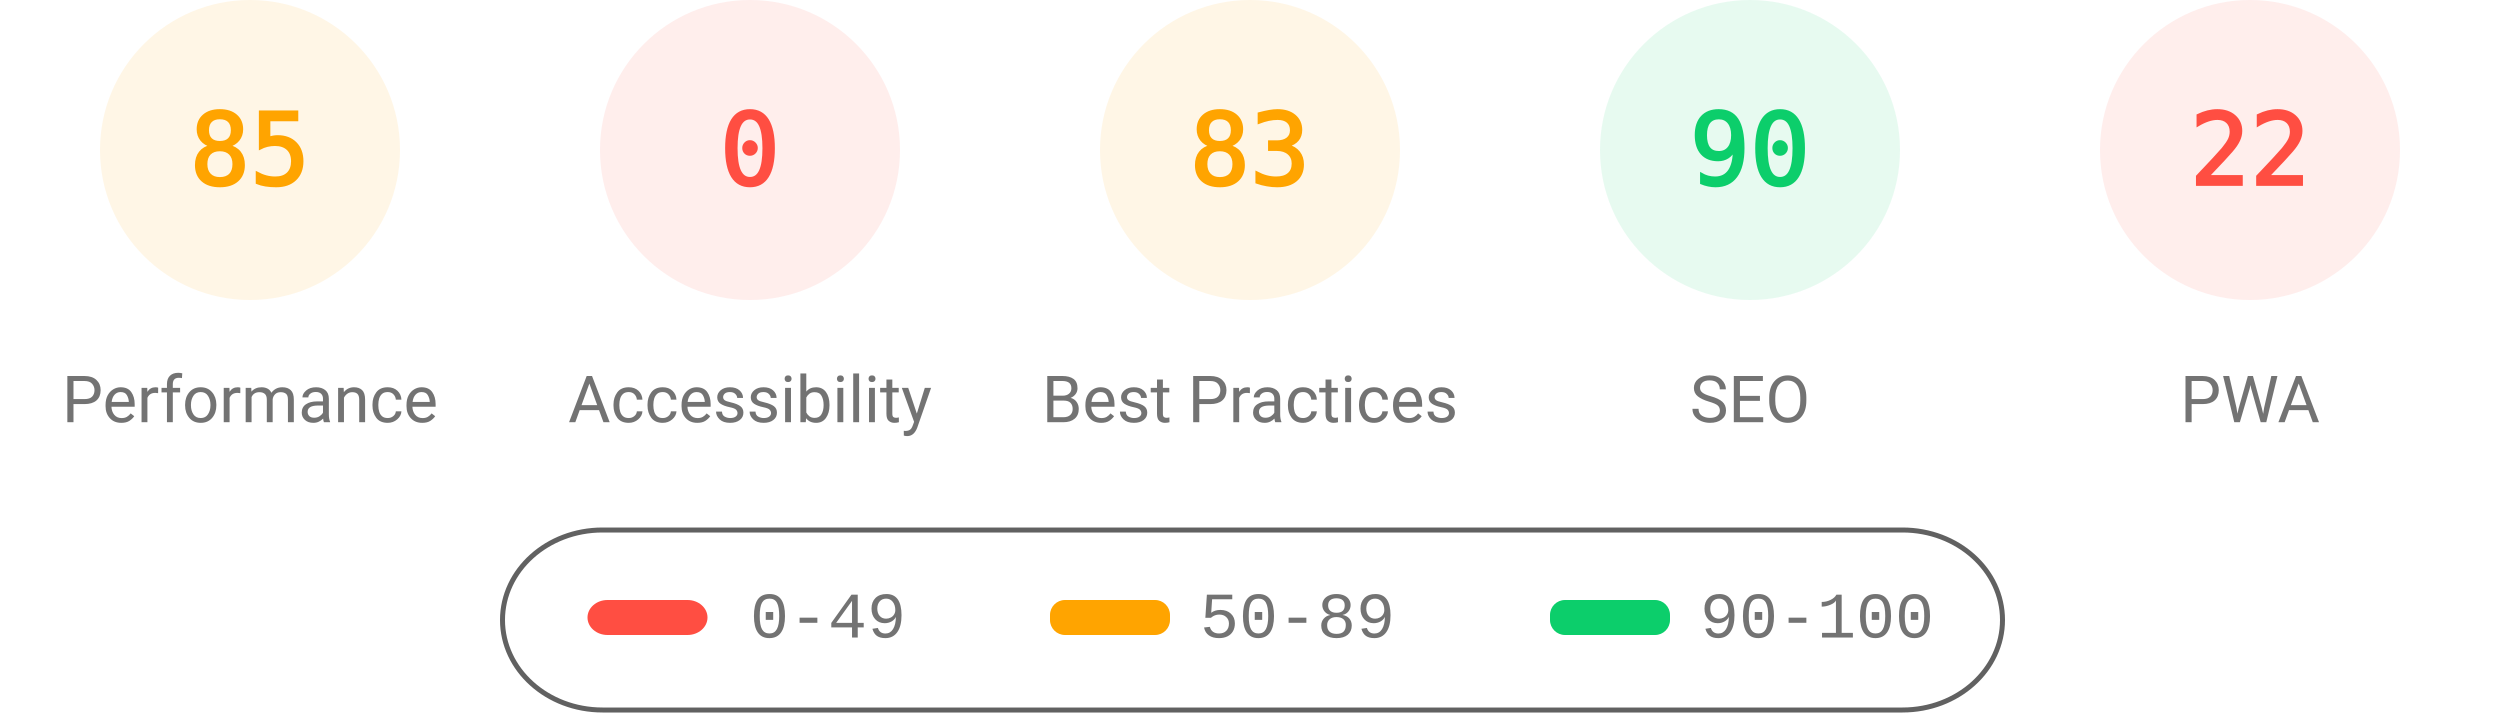
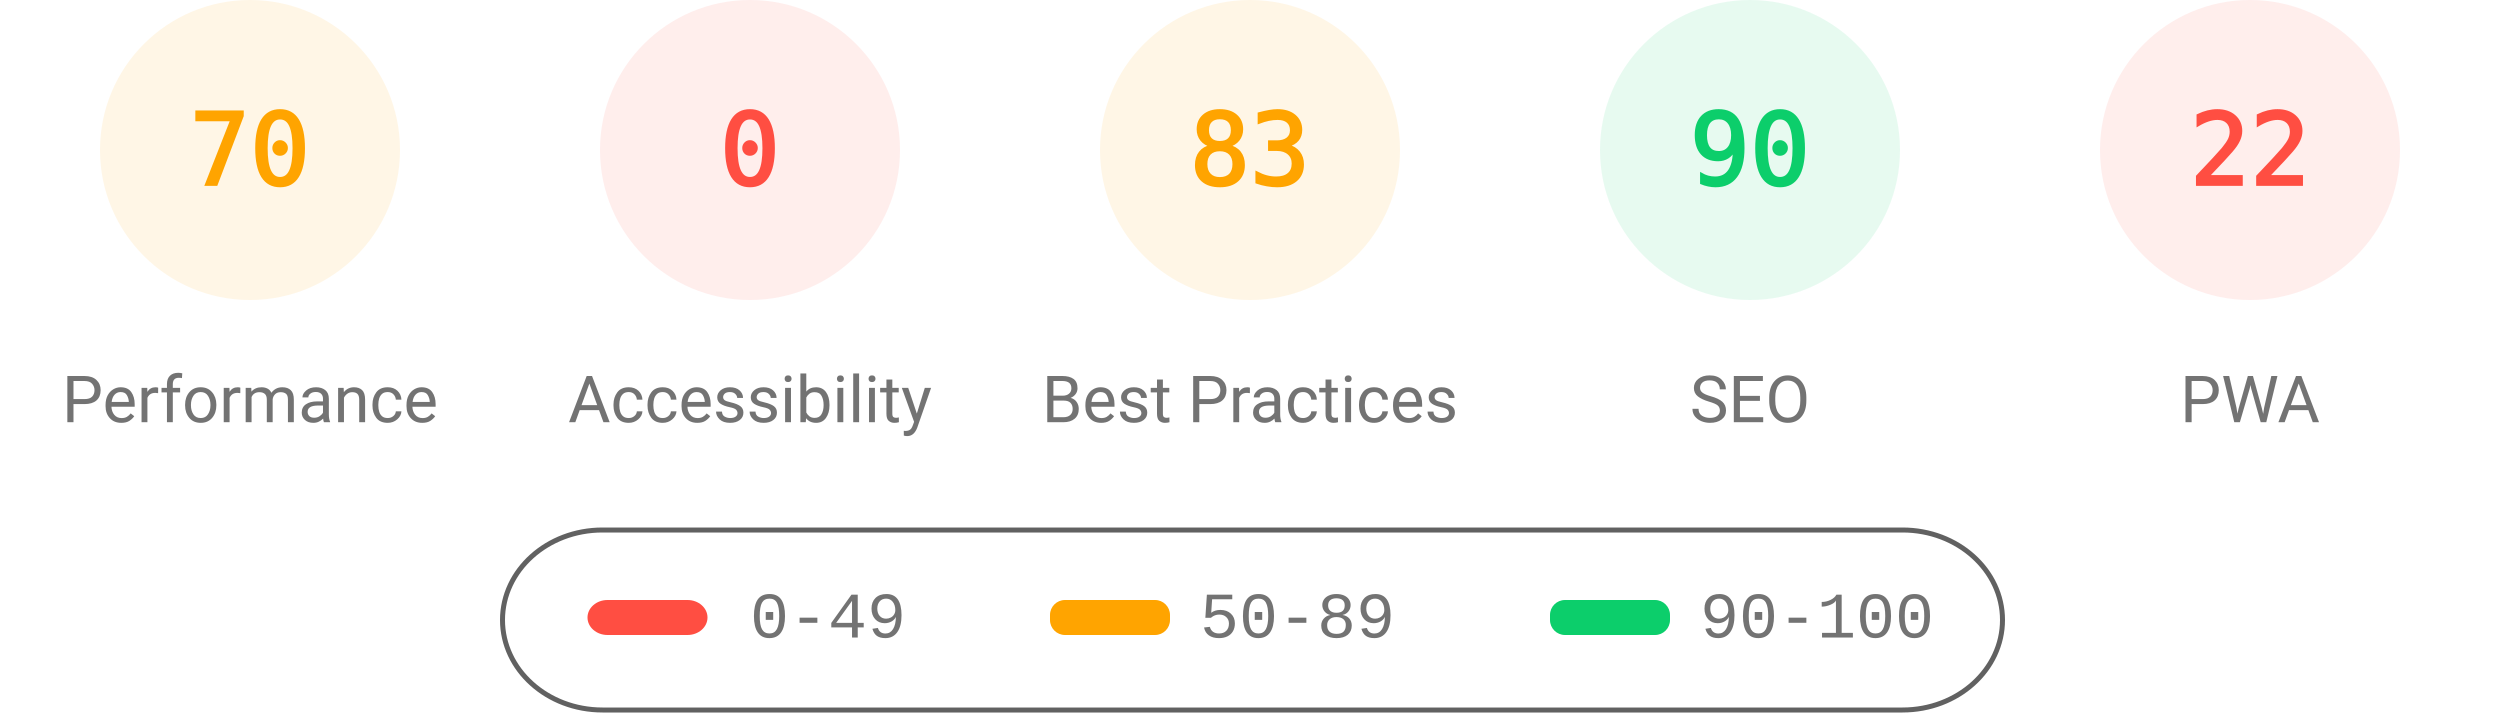
<svg xmlns="http://www.w3.org/2000/svg" fill="none" width="1000" height="285">
  <style>.gauge-base{opacity:.1}.gauge-arc{fill:none;animation-delay:250ms;stroke-linecap:round;transform:rotate(-90deg);transform-origin:100px 60px;animation:load-gauge 1s ease forwards}.guage-text{font-size:40px;font-family:monospace;text-align:center}.guage-red{color:#ff4e42;fill:#ff4e42;stroke:#ff4e42}.guage-orange{color:#ffa400;fill:#ffa400;stroke:#ffa400}.guage-green{color:#0cce6b;fill:#0cce6b;stroke:#0cce6b}.guage-undefined{color:#5c5c5c;fill:#5c5c5c;stroke:#5c5c5c}.guage-title{color:#737373;fill:#737373;stroke:none;font-size:26px;line-height:26px;font-family:Roboto,Halvetica,Arial,sans-serif}@keyframes load-gauge{from{stroke-dasharray:0 352.858}}</style>
  <svg class="guage-div guage-perf guage-orange" viewBox="0 0 200 200" width="200" height="200">
    <circle class="gauge-base" r="56" cx="100" cy="60" stroke-width="8" />
-     <circle class="gauge-arc guage-arc-1" r="56" cx="100" cy="60" stroke-width="8" style="stroke-dasharray:299.079,351.858" />
-     <text class="guage-text" x="100" y="60" alignment-baseline="central" dominant-baseline="central" text-anchor="middle">85</text>
+     <circle class="gauge-arc guage-arc-1" r="56" cx="100" cy="60" stroke-width="8" style="stroke-dasharray:246.301,351.858" />
+     <text class="guage-text" x="100" y="60" alignment-baseline="central" dominant-baseline="central" text-anchor="middle">70</text>
    <text class="guage-title" x="100" y="160" alignment-baseline="central" dominant-baseline="central" text-anchor="middle">Performance</text>
  </svg>
  <svg class="guage-div guage-acc guage-red" viewBox="0 0 200 200" width="200" height="200" x="200">
    <circle class="gauge-base" r="56" cx="100" cy="60" stroke-width="8" />
    <circle class="gauge-arc guage-arc-2" r="56" cx="100" cy="60" stroke-width="8" style="stroke-dasharray:0,351.858" />
    <text class="guage-text" x="100" y="60" alignment-baseline="central" dominant-baseline="central" text-anchor="middle">0</text>
    <text class="guage-title" x="100" y="160" alignment-baseline="central" dominant-baseline="central" text-anchor="middle">Accessibility</text>
  </svg>
  <svg class="guage-div guage-best guage-orange" viewBox="0 0 200 200" width="200" height="200" x="400">
    <circle class="gauge-base" r="56" cx="100" cy="60" stroke-width="8" />
    <circle class="gauge-arc guage-arc-3" r="56" cx="100" cy="60" stroke-width="8" style="stroke-dasharray:292.042,351.858" />
    <text class="guage-text" x="100" y="60" alignment-baseline="central" dominant-baseline="central" text-anchor="middle">83</text>
    <text class="guage-title" x="100" y="160" alignment-baseline="central" dominant-baseline="central" text-anchor="middle">Best Practices</text>
  </svg>
  <svg class="guage-div guage-seo guage-green" viewBox="0 0 200 200" width="200" height="200" x="600">
    <circle class="gauge-base" r="56" cx="100" cy="60" stroke-width="8" />
    <circle class="gauge-arc guage-arc-4" r="56" cx="100" cy="60" stroke-width="8" style="stroke-dasharray:316.672,351.858" />
    <text class="guage-text" x="100" y="60" alignment-baseline="central" dominant-baseline="central" text-anchor="middle">90</text>
    <text class="guage-title" x="100" y="160" alignment-baseline="central" dominant-baseline="central" text-anchor="middle">SEO</text>
  </svg>
  <svg class="guage-div guage-pwa guage-red" viewBox="0 0 200 200" width="200" height="200" x="800">
    <circle class="gauge-base" r="56" cx="100" cy="60" stroke-width="8" />
    <circle class="gauge-arc guage-arc-4" r="56" cx="100" cy="60" stroke-width="8" style="stroke-dasharray:77.409,351.858" />
    <text class="guage-text" x="100" y="60" alignment-baseline="central" dominant-baseline="central" text-anchor="middle">22</text>
    <text class="guage-title" x="100" y="160" alignment-baseline="central" dominant-baseline="central" text-anchor="middle">PWA</text>
  </svg>
  <svg width="604" height="76" x="200" y="210">
    <path fill="none" id="canvas_background" d="M-1-1h604v80H-1z" />
    <rect fill-opacity="0" stroke="#616161" stroke-width="2" rx="40" id="svg_2" height="72" width="600" y="2" x="1" fill="#000" />
    <rect stroke="#000" rx="8" id="svg_3" height="14" width="48" y="30" x="35" stroke-opacity="null" stroke-width="0" fill="#ff4e42" />
    <rect stroke="#000" rx="6" id="svg_4" height="14" width="48" y="30" x="220" stroke-opacity="null" stroke-width="0" fill="#ffa400" />
    <rect stroke="#000" rx="6" id="svg_5" height="14" width="48" y="30" x="420" stroke-opacity="null" stroke-width="0" fill="#0cce6b" />
    <text xml:space="preserve" text-anchor="start" font-family="'Courier New', Courier, monospace" font-size="26" id="svg_6" y="45" x="100" stroke-opacity="null" stroke-width="0" stroke="#000" fill="#737373">0-49</text>
    <text xml:space="preserve" text-anchor="start" font-family="'Courier New', Courier, monospace" font-size="26" id="svg_7" y="45" x="280" stroke-opacity="null" stroke-width="0" stroke="#000" fill="#737373">50-89</text>
    <text xml:space="preserve" text-anchor="start" font-family="'Courier New', Courier, monospace" font-size="26" id="svg_8" y="45" x="480" stroke-opacity="null" stroke-width="0" stroke="#000" fill="#737373">90-100</text>
  </svg>
</svg>
